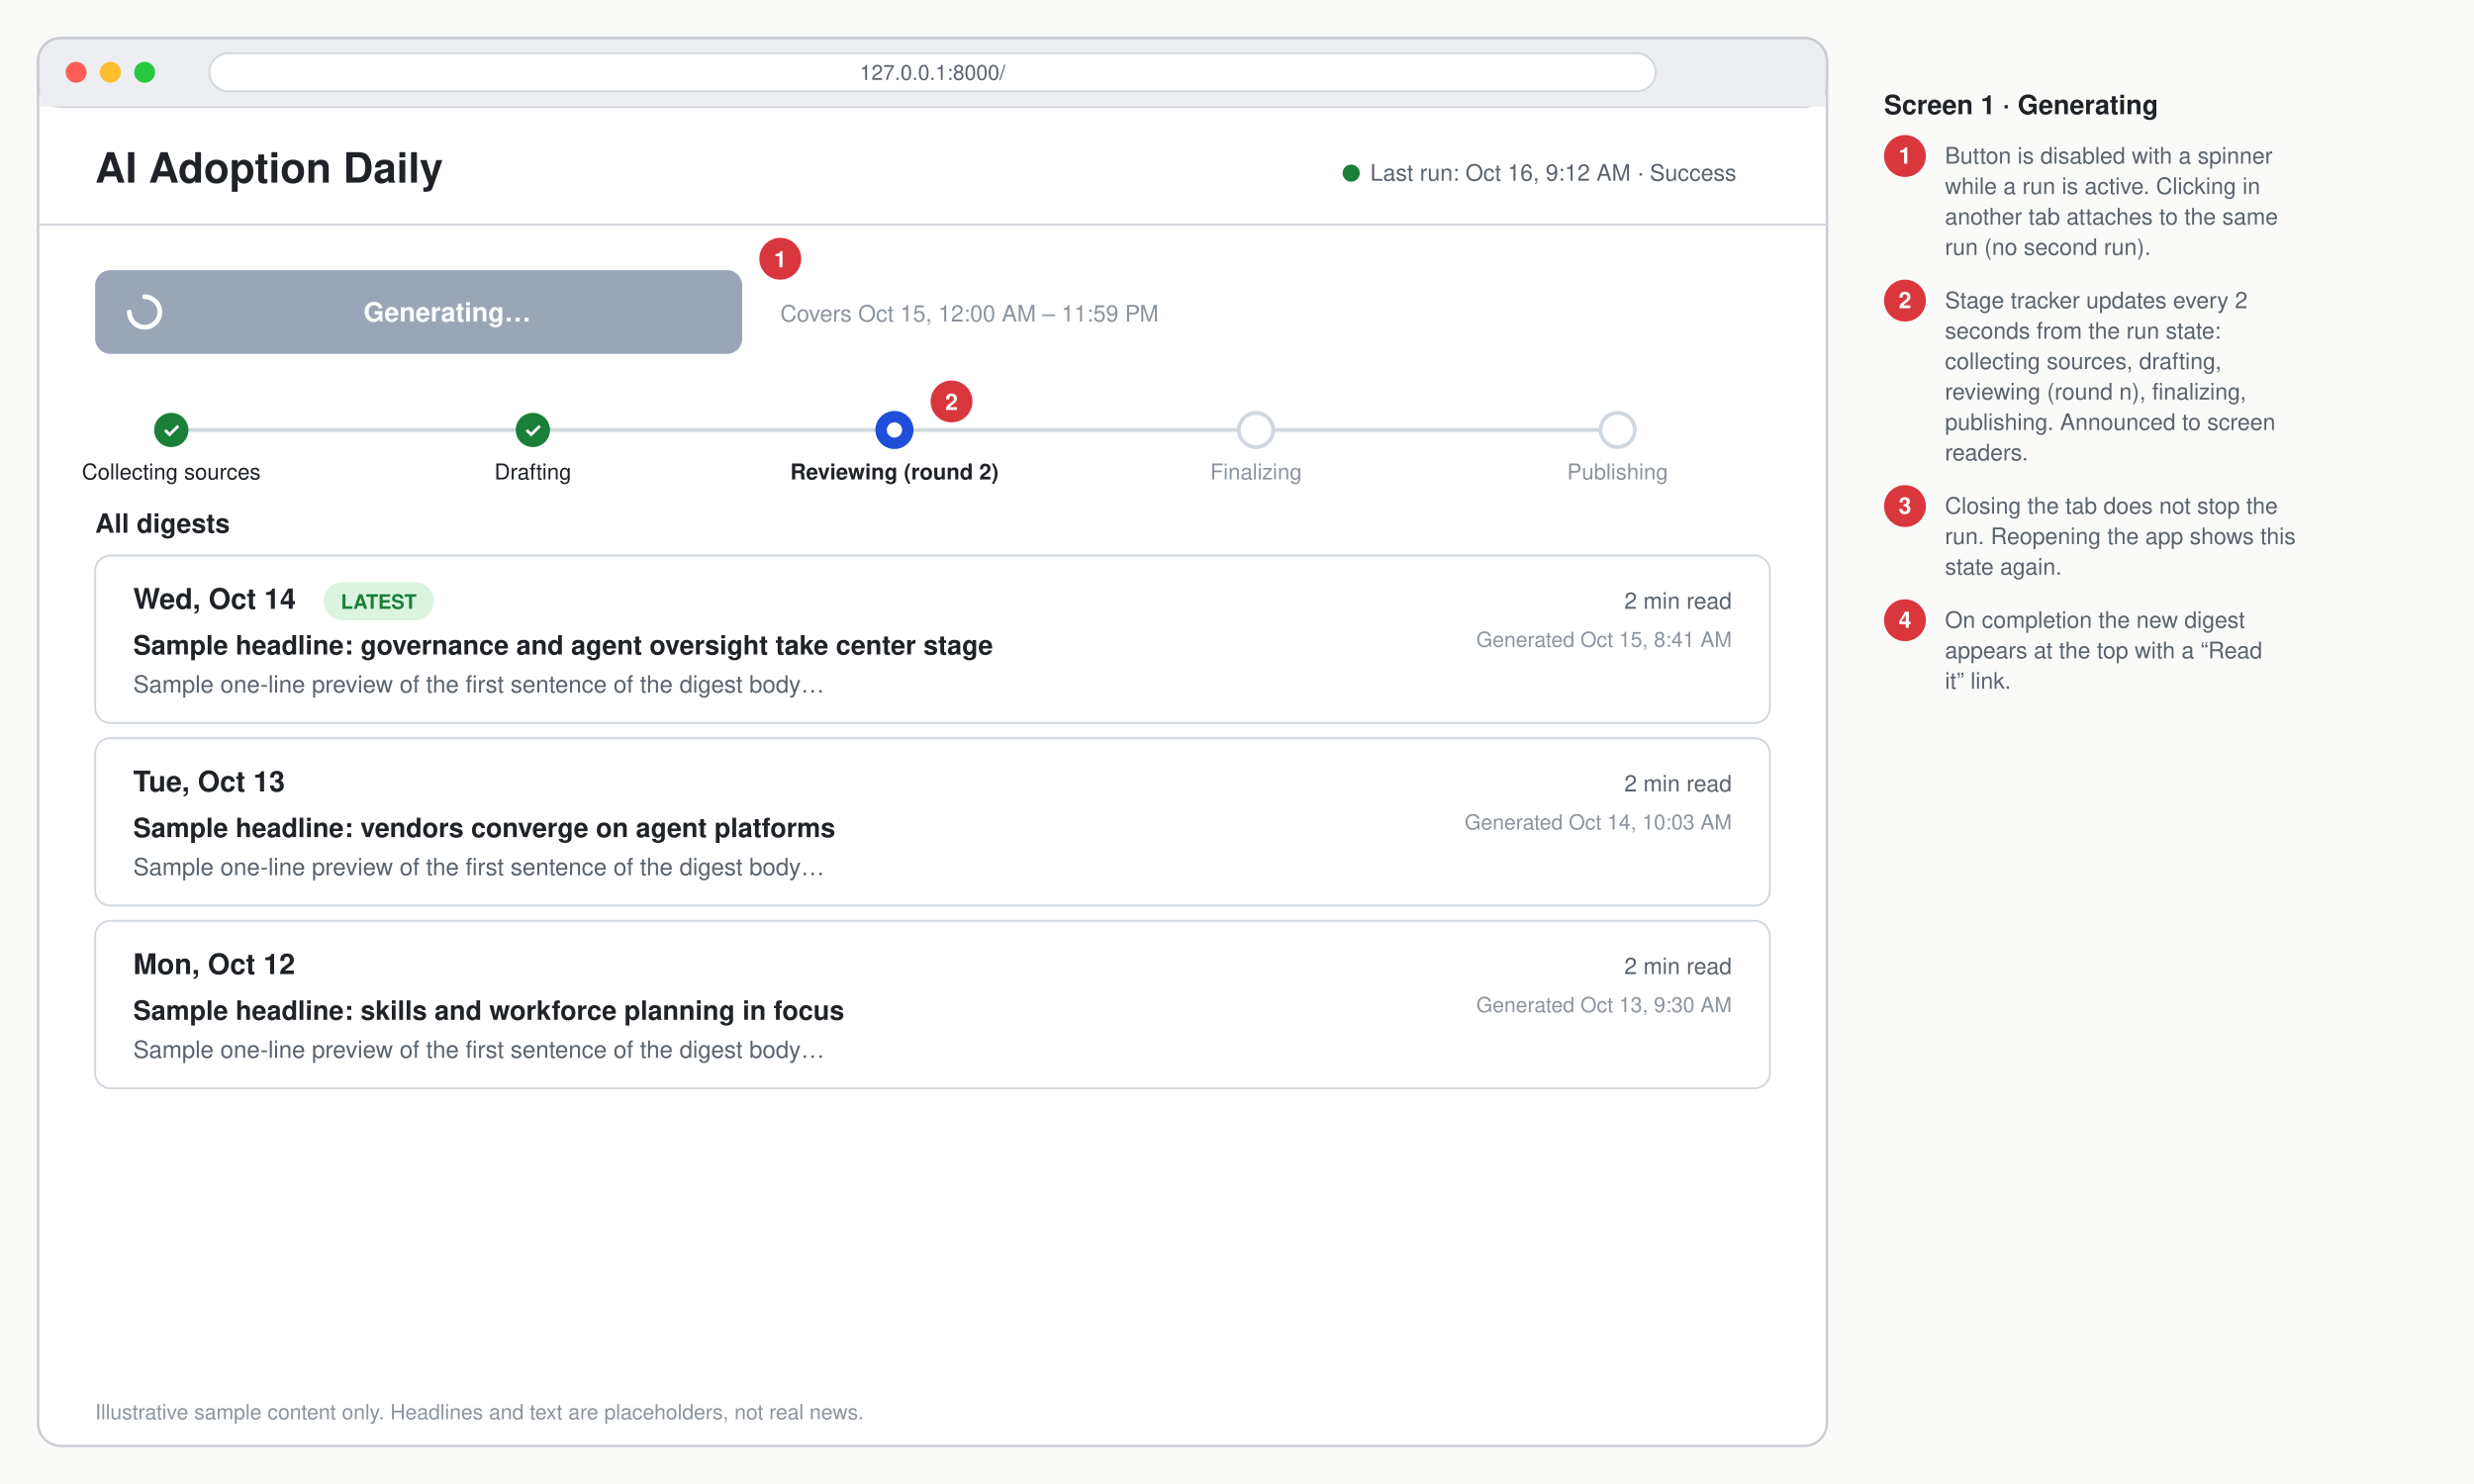
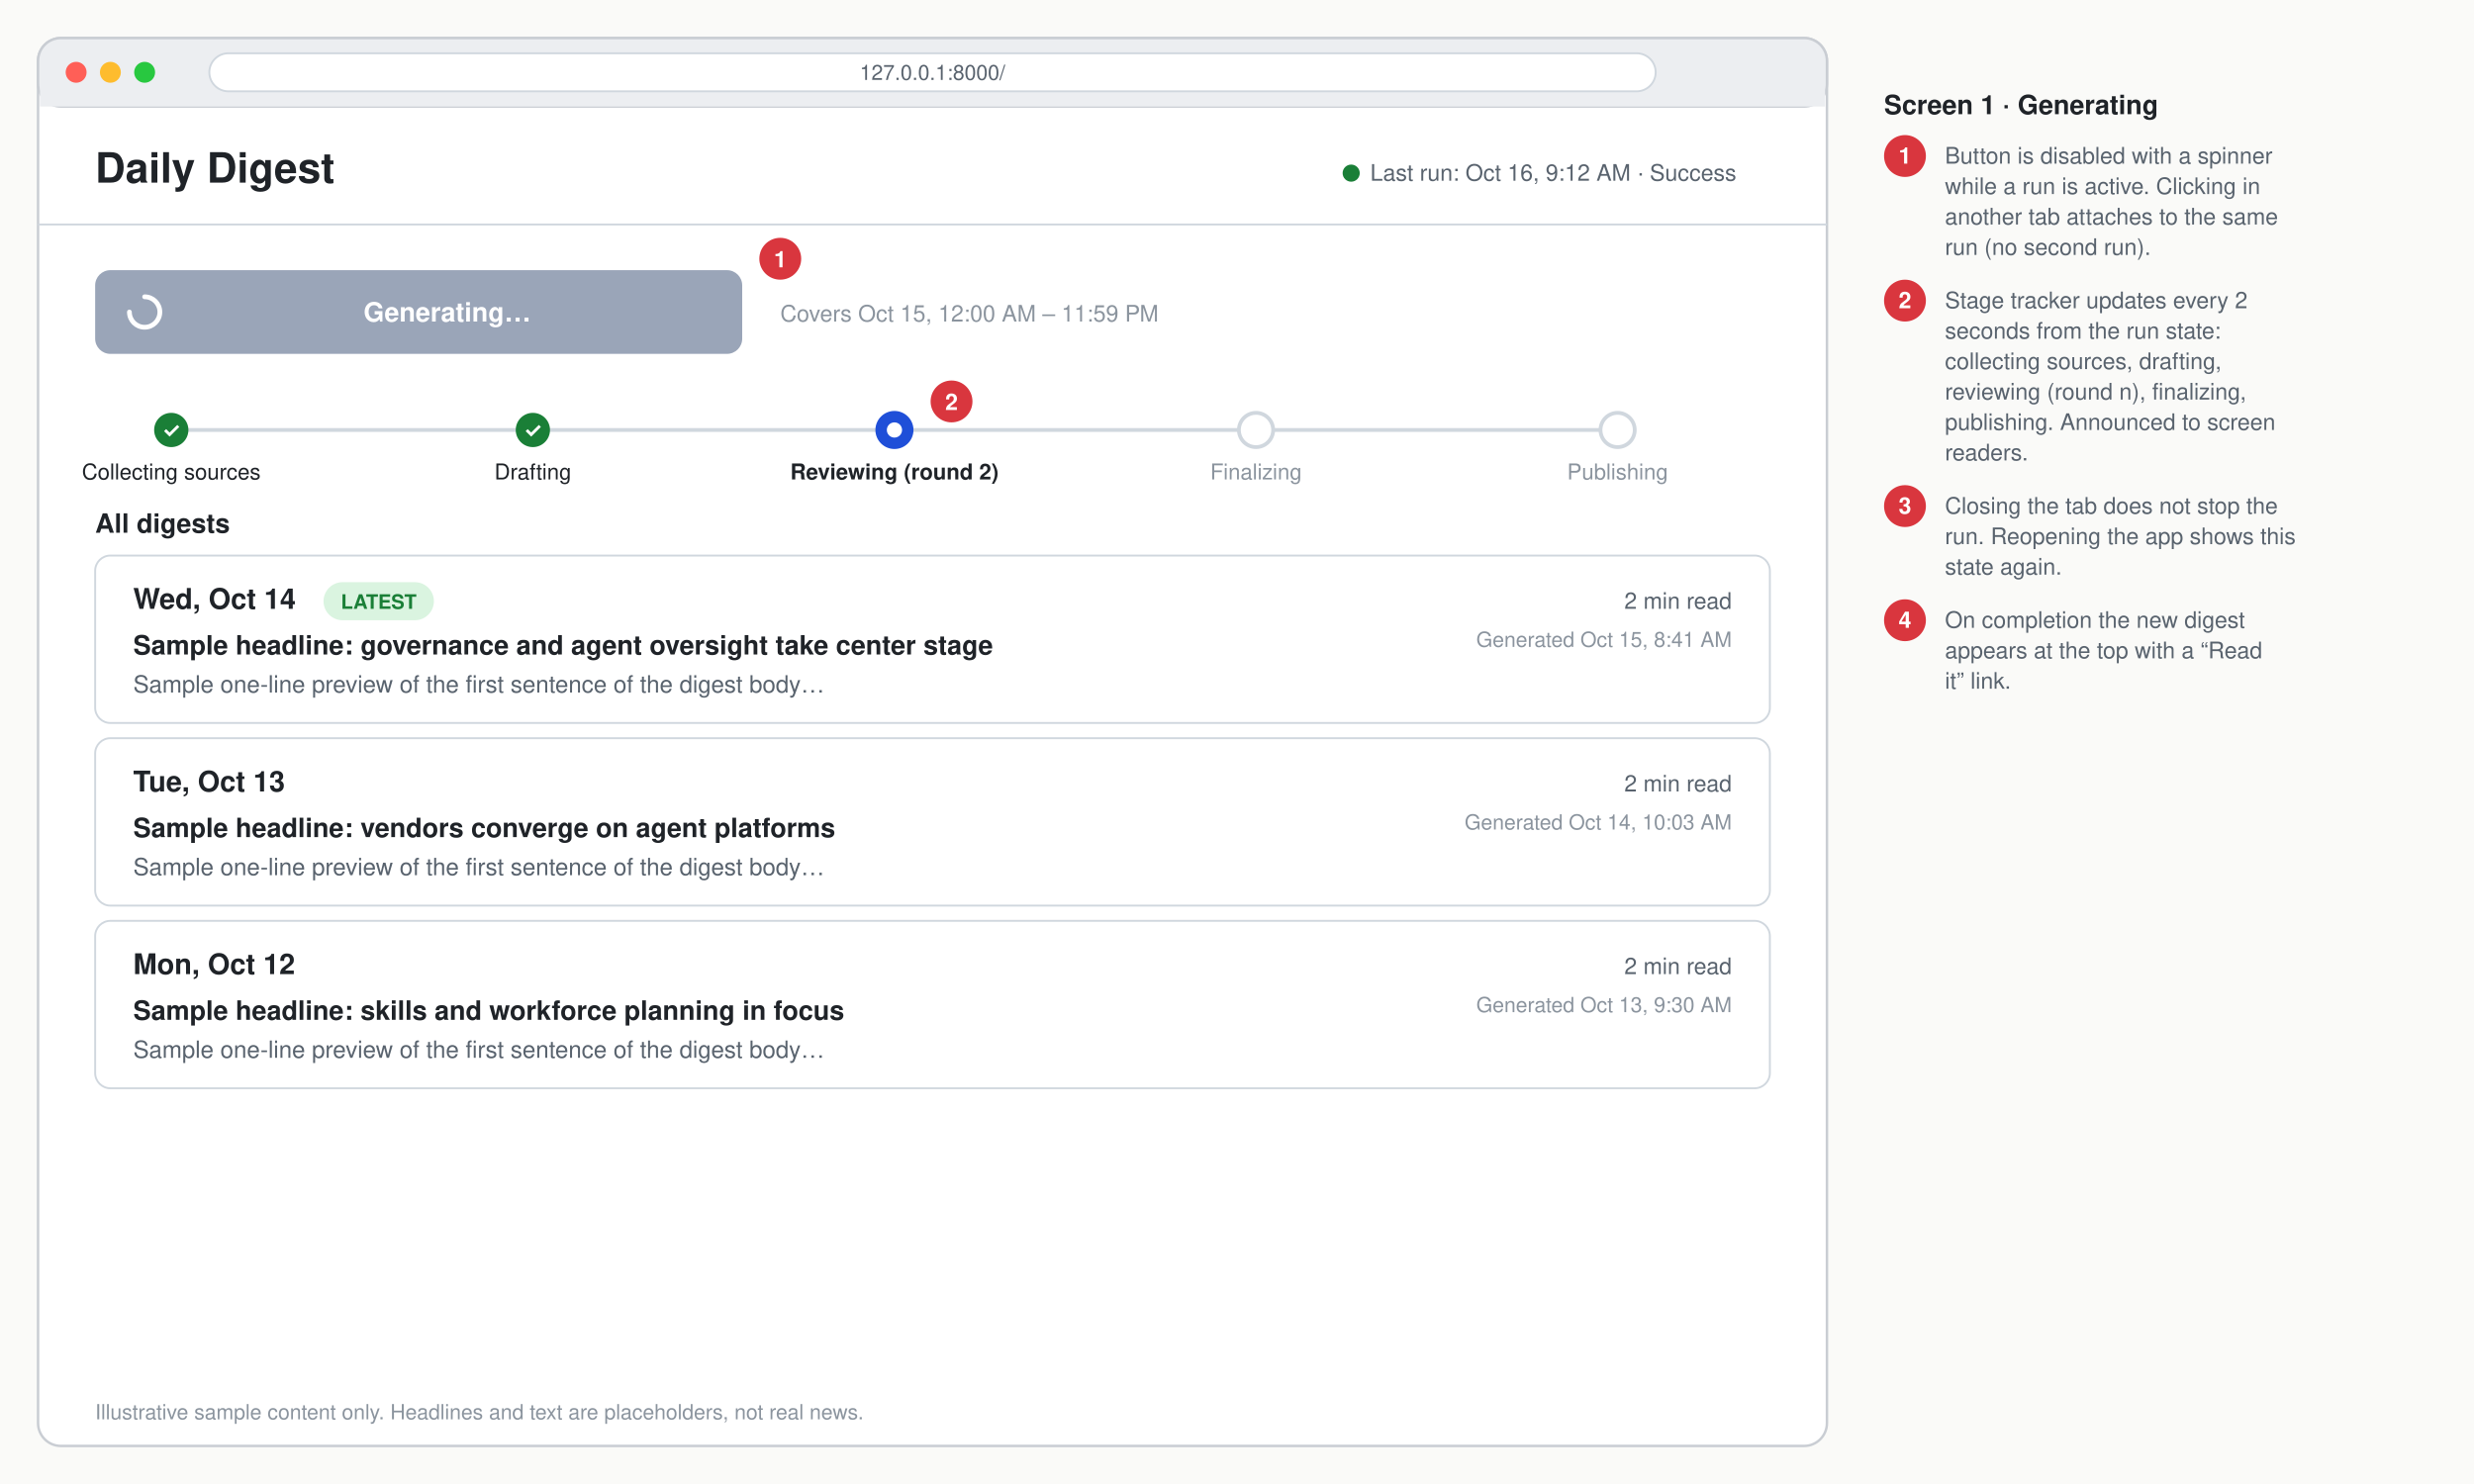
<svg xmlns="http://www.w3.org/2000/svg" viewBox="0 0 1300 780" width="1300" height="780" font-family="-apple-system, BlinkMacSystemFont, &quot;Segoe UI&quot;, Helvetica, Arial, sans-serif" role="img" aria-label="Mockup 2: archive home, generating">
  <defs>
    <marker id="a" viewBox="0 0 10 10" refX="9" refY="5" markerWidth="7" markerHeight="7" orient="auto-start-reverse">
      <path d="M0,0 L10,5 L0,10 z" fill="#444" />
    </marker>
    <marker id="as" viewBox="0 0 10 10" refX="1" refY="5" markerWidth="7" markerHeight="7" orient="auto-start-reverse">
      <path d="M10,0 L0,5 L10,10 z" fill="#444" />
    </marker>
    <marker id="g" viewBox="0 0 10 10" refX="9" refY="5" markerWidth="7" markerHeight="7" orient="auto-start-reverse">
      <path d="M0,0 L10,5 L0,10 z" fill="#888" />
    </marker>
    <marker id="gs" viewBox="0 0 10 10" refX="1" refY="5" markerWidth="7" markerHeight="7" orient="auto-start-reverse">
      <path d="M10,0 L0,5 L10,10 z" fill="#888" />
    </marker>
    <marker id="r" viewBox="0 0 10 10" refX="9" refY="5" markerWidth="7" markerHeight="7" orient="auto-start-reverse">
      <path d="M0,0 L10,5 L0,10 z" fill="#D14343" />
    </marker>
    <marker id="rs" viewBox="0 0 10 10" refX="1" refY="5" markerWidth="7" markerHeight="7" orient="auto-start-reverse">
      <path d="M10,0 L0,5 L10,10 z" fill="#D14343" />
    </marker>
  </defs>
  <rect width="1300" height="780" fill="#FAFAF8" />
  <rect x="20" y="20" width="940" height="740" rx="12" fill="#fff" stroke="#C9CDD3" stroke-width="1.3" />
  <rect x="20" y="20" width="940" height="36" rx="12" fill="#ECEEF1" stroke="#C9CDD3" stroke-width="1.3" />
  <rect x="21" y="44" width="938" height="12" rx="0" fill="#ECEEF1" stroke="none" stroke-width="1" />
  <circle cx="40" cy="38" r="5.5" fill="#FF5F57" stroke="none" stroke-width="1" />
  <circle cx="58" cy="38" r="5.5" fill="#FEBC2E" stroke="none" stroke-width="1" />
  <circle cx="76" cy="38" r="5.5" fill="#28C840" stroke="none" stroke-width="1" />
  <rect x="110" y="28" width="760" height="20" rx="10" fill="#fff" stroke="#D0D7DE" stroke-width="1" />
  <text x="490.0" y="42" font-size="11" font-weight="400" fill="#59636E" text-anchor="middle">127.0.0.1:8000/</text>
-   <text x="50" y="96" font-size="22" font-weight="700" fill="#1F2328" text-anchor="start">AI Adoption Daily</text>
+   <text x="50" y="96" font-size="22" font-weight="700" fill="#1F2328" text-anchor="start">Daily Digest</text>
  <circle cx="710" cy="91" r="4.5" fill="#1A7F37" stroke="none" stroke-width="1" />
  <text x="720" y="95" font-size="12" font-weight="400" fill="#59636E" text-anchor="start">Last run: Oct 16, 9:12 AM · Success</text>
  <line x1="20" y1="118" x2="960" y2="118" stroke="#D0D7DE" stroke-width="1" />
  <rect x="50" y="142" width="340" height="44" rx="8" fill="#9AA5B8" stroke="none" stroke-width="1" />
  <path d="M76,156 A8 8 0 1 1 68,164" fill="none" stroke="#fff" stroke-width="2.5" stroke-linecap="round" />
  <text x="235" y="169" font-size="14" font-weight="600" fill="#fff" text-anchor="middle">Generating…</text>
  <text x="410" y="169" font-size="12" font-weight="400" fill="#8B949E" text-anchor="start">Covers Oct 15, 12:00 AM – 11:59 PM</text>
  <line x1="90" y1="226" x2="850" y2="226" stroke="#D0D7DE" stroke-width="2" />
  <circle cx="90" cy="226" r="9" fill="#1A7F37" stroke="none" stroke-width="1" />
  <text x="90" y="230" font-size="11" font-weight="700" fill="#fff" text-anchor="middle">✓</text>
  <text x="90" y="252" font-size="11.5" font-weight="400" fill="#1F2328" text-anchor="middle">Collecting sources</text>
  <circle cx="280" cy="226" r="9" fill="#1A7F37" stroke="none" stroke-width="1" />
  <text x="280" y="230" font-size="11" font-weight="700" fill="#fff" text-anchor="middle">✓</text>
  <text x="280" y="252" font-size="11.5" font-weight="400" fill="#1F2328" text-anchor="middle">Drafting</text>
  <circle cx="470" cy="226" r="10" fill="#1F4FD8" stroke="none" stroke-width="1" />
  <circle cx="470" cy="226" r="4" fill="#fff" stroke="none" stroke-width="1" />
  <text x="470" y="252" font-size="11.5" font-weight="600" fill="#1F2328" text-anchor="middle">Reviewing (round 2)</text>
  <circle cx="660" cy="226" r="9" fill="#fff" stroke="#D0D7DE" stroke-width="2" />
  <text x="660" y="252" font-size="11.5" font-weight="400" fill="#8B949E" text-anchor="middle">Finalizing</text>
  <circle cx="850" cy="226" r="9" fill="#fff" stroke="#D0D7DE" stroke-width="2" />
  <text x="850" y="252" font-size="11.5" font-weight="400" fill="#8B949E" text-anchor="middle">Publishing</text>
  <text x="50" y="280" font-size="14" font-weight="700" fill="#1F2328" text-anchor="start">All digests</text>
  <rect x="50" y="292" width="880" height="88" rx="8" fill="#fff" stroke="#D0D7DE" stroke-width="1" />
  <text x="70" y="320" font-size="15" font-weight="700" fill="#1F2328" text-anchor="start">Wed, Oct 14</text>
  <rect x="170" y="306" width="58" height="20" rx="10" fill="#DAF4E0" stroke="none" stroke-width="1" />
  <text x="199" y="320" font-size="10.5" font-weight="700" fill="#1A7F37" text-anchor="middle">LATEST</text>
  <text x="70" y="344" font-size="14" font-weight="600" fill="#1F2328" text-anchor="start">Sample headline: governance and agent oversight take center stage</text>
  <text x="70" y="364" font-size="12.5" font-weight="400" fill="#59636E" text-anchor="start">Sample one-line preview of the first sentence of the digest body…</text>
  <text x="910" y="320" font-size="12" font-weight="400" fill="#59636E" text-anchor="end">2 min read</text>
  <text x="910" y="340" font-size="11" font-weight="400" fill="#8B949E" text-anchor="end">Generated Oct 15, 8:41 AM</text>
  <rect x="50" y="388" width="880" height="88" rx="8" fill="#fff" stroke="#D0D7DE" stroke-width="1" />
  <text x="70" y="416" font-size="15" font-weight="700" fill="#1F2328" text-anchor="start">Tue, Oct 13</text>
  <text x="70" y="440" font-size="14" font-weight="600" fill="#1F2328" text-anchor="start">Sample headline: vendors converge on agent platforms</text>
  <text x="70" y="460" font-size="12.5" font-weight="400" fill="#59636E" text-anchor="start">Sample one-line preview of the first sentence of the digest body…</text>
  <text x="910" y="416" font-size="12" font-weight="400" fill="#59636E" text-anchor="end">2 min read</text>
  <text x="910" y="436" font-size="11" font-weight="400" fill="#8B949E" text-anchor="end">Generated Oct 14, 10:03 AM</text>
  <rect x="50" y="484" width="880" height="88" rx="8" fill="#fff" stroke="#D0D7DE" stroke-width="1" />
  <text x="70" y="512" font-size="15" font-weight="700" fill="#1F2328" text-anchor="start">Mon, Oct 12</text>
  <text x="70" y="536" font-size="14" font-weight="600" fill="#1F2328" text-anchor="start">Sample headline: skills and workforce planning in focus</text>
  <text x="70" y="556" font-size="12.5" font-weight="400" fill="#59636E" text-anchor="start">Sample one-line preview of the first sentence of the digest body…</text>
  <text x="910" y="512" font-size="12" font-weight="400" fill="#59636E" text-anchor="end">2 min read</text>
  <text x="910" y="532" font-size="11" font-weight="400" fill="#8B949E" text-anchor="end">Generated Oct 13, 9:30 AM</text>
  <text x="50" y="746" font-size="11" font-weight="400" fill="#8B949E" text-anchor="start">Illustrative sample content only. Headlines and text are placeholders, not real news.</text>
  <circle cx="410" cy="136" r="11" fill="#D9363E" stroke="none" stroke-width="1" />
  <text x="410" y="140.5" font-size="12" font-weight="700" fill="#fff" text-anchor="middle">1</text>
  <circle cx="500" cy="211" r="11" fill="#D9363E" stroke="none" stroke-width="1" />
  <text x="500" y="215.5" font-size="12" font-weight="700" fill="#fff" text-anchor="middle">2</text>
  <text x="990" y="60" font-size="14" font-weight="700" fill="#1F2328" text-anchor="start">Screen 1 · Generating</text>
  <circle cx="1001" cy="82" r="11" fill="#D9363E" stroke="none" stroke-width="1" />
  <text x="1001" y="86" font-size="12" font-weight="700" fill="#fff" text-anchor="middle">1</text>
  <text x="1022" y="86" font-size="12" font-weight="400" fill="#59636E" text-anchor="start">Button is disabled with a spinner</text>
  <text x="1022" y="102" font-size="12" font-weight="400" fill="#59636E" text-anchor="start">while a run is active. Clicking in</text>
  <text x="1022" y="118" font-size="12" font-weight="400" fill="#59636E" text-anchor="start">another tab attaches to the same</text>
  <text x="1022" y="134" font-size="12" font-weight="400" fill="#59636E" text-anchor="start">run (no second run).</text>
  <circle cx="1001" cy="158" r="11" fill="#D9363E" stroke="none" stroke-width="1" />
  <text x="1001" y="162" font-size="12" font-weight="700" fill="#fff" text-anchor="middle">2</text>
  <text x="1022" y="162" font-size="12" font-weight="400" fill="#59636E" text-anchor="start">Stage tracker updates every 2</text>
  <text x="1022" y="178" font-size="12" font-weight="400" fill="#59636E" text-anchor="start">seconds from the run state:</text>
  <text x="1022" y="194" font-size="12" font-weight="400" fill="#59636E" text-anchor="start">collecting sources, drafting,</text>
  <text x="1022" y="210" font-size="12" font-weight="400" fill="#59636E" text-anchor="start">reviewing (round n), finalizing,</text>
  <text x="1022" y="226" font-size="12" font-weight="400" fill="#59636E" text-anchor="start">publishing. Announced to screen</text>
  <text x="1022" y="242" font-size="12" font-weight="400" fill="#59636E" text-anchor="start">readers.</text>
  <circle cx="1001" cy="266" r="11" fill="#D9363E" stroke="none" stroke-width="1" />
  <text x="1001" y="270" font-size="12" font-weight="700" fill="#fff" text-anchor="middle">3</text>
  <text x="1022" y="270" font-size="12" font-weight="400" fill="#59636E" text-anchor="start">Closing the tab does not stop the</text>
  <text x="1022" y="286" font-size="12" font-weight="400" fill="#59636E" text-anchor="start">run. Reopening the app shows this</text>
  <text x="1022" y="302" font-size="12" font-weight="400" fill="#59636E" text-anchor="start">state again.</text>
  <circle cx="1001" cy="326" r="11" fill="#D9363E" stroke="none" stroke-width="1" />
  <text x="1001" y="330" font-size="12" font-weight="700" fill="#fff" text-anchor="middle">4</text>
  <text x="1022" y="330" font-size="12" font-weight="400" fill="#59636E" text-anchor="start">On completion the new digest</text>
  <text x="1022" y="346" font-size="12" font-weight="400" fill="#59636E" text-anchor="start">appears at the top with a “Read</text>
  <text x="1022" y="362" font-size="12" font-weight="400" fill="#59636E" text-anchor="start">it” link.</text>
</svg>
